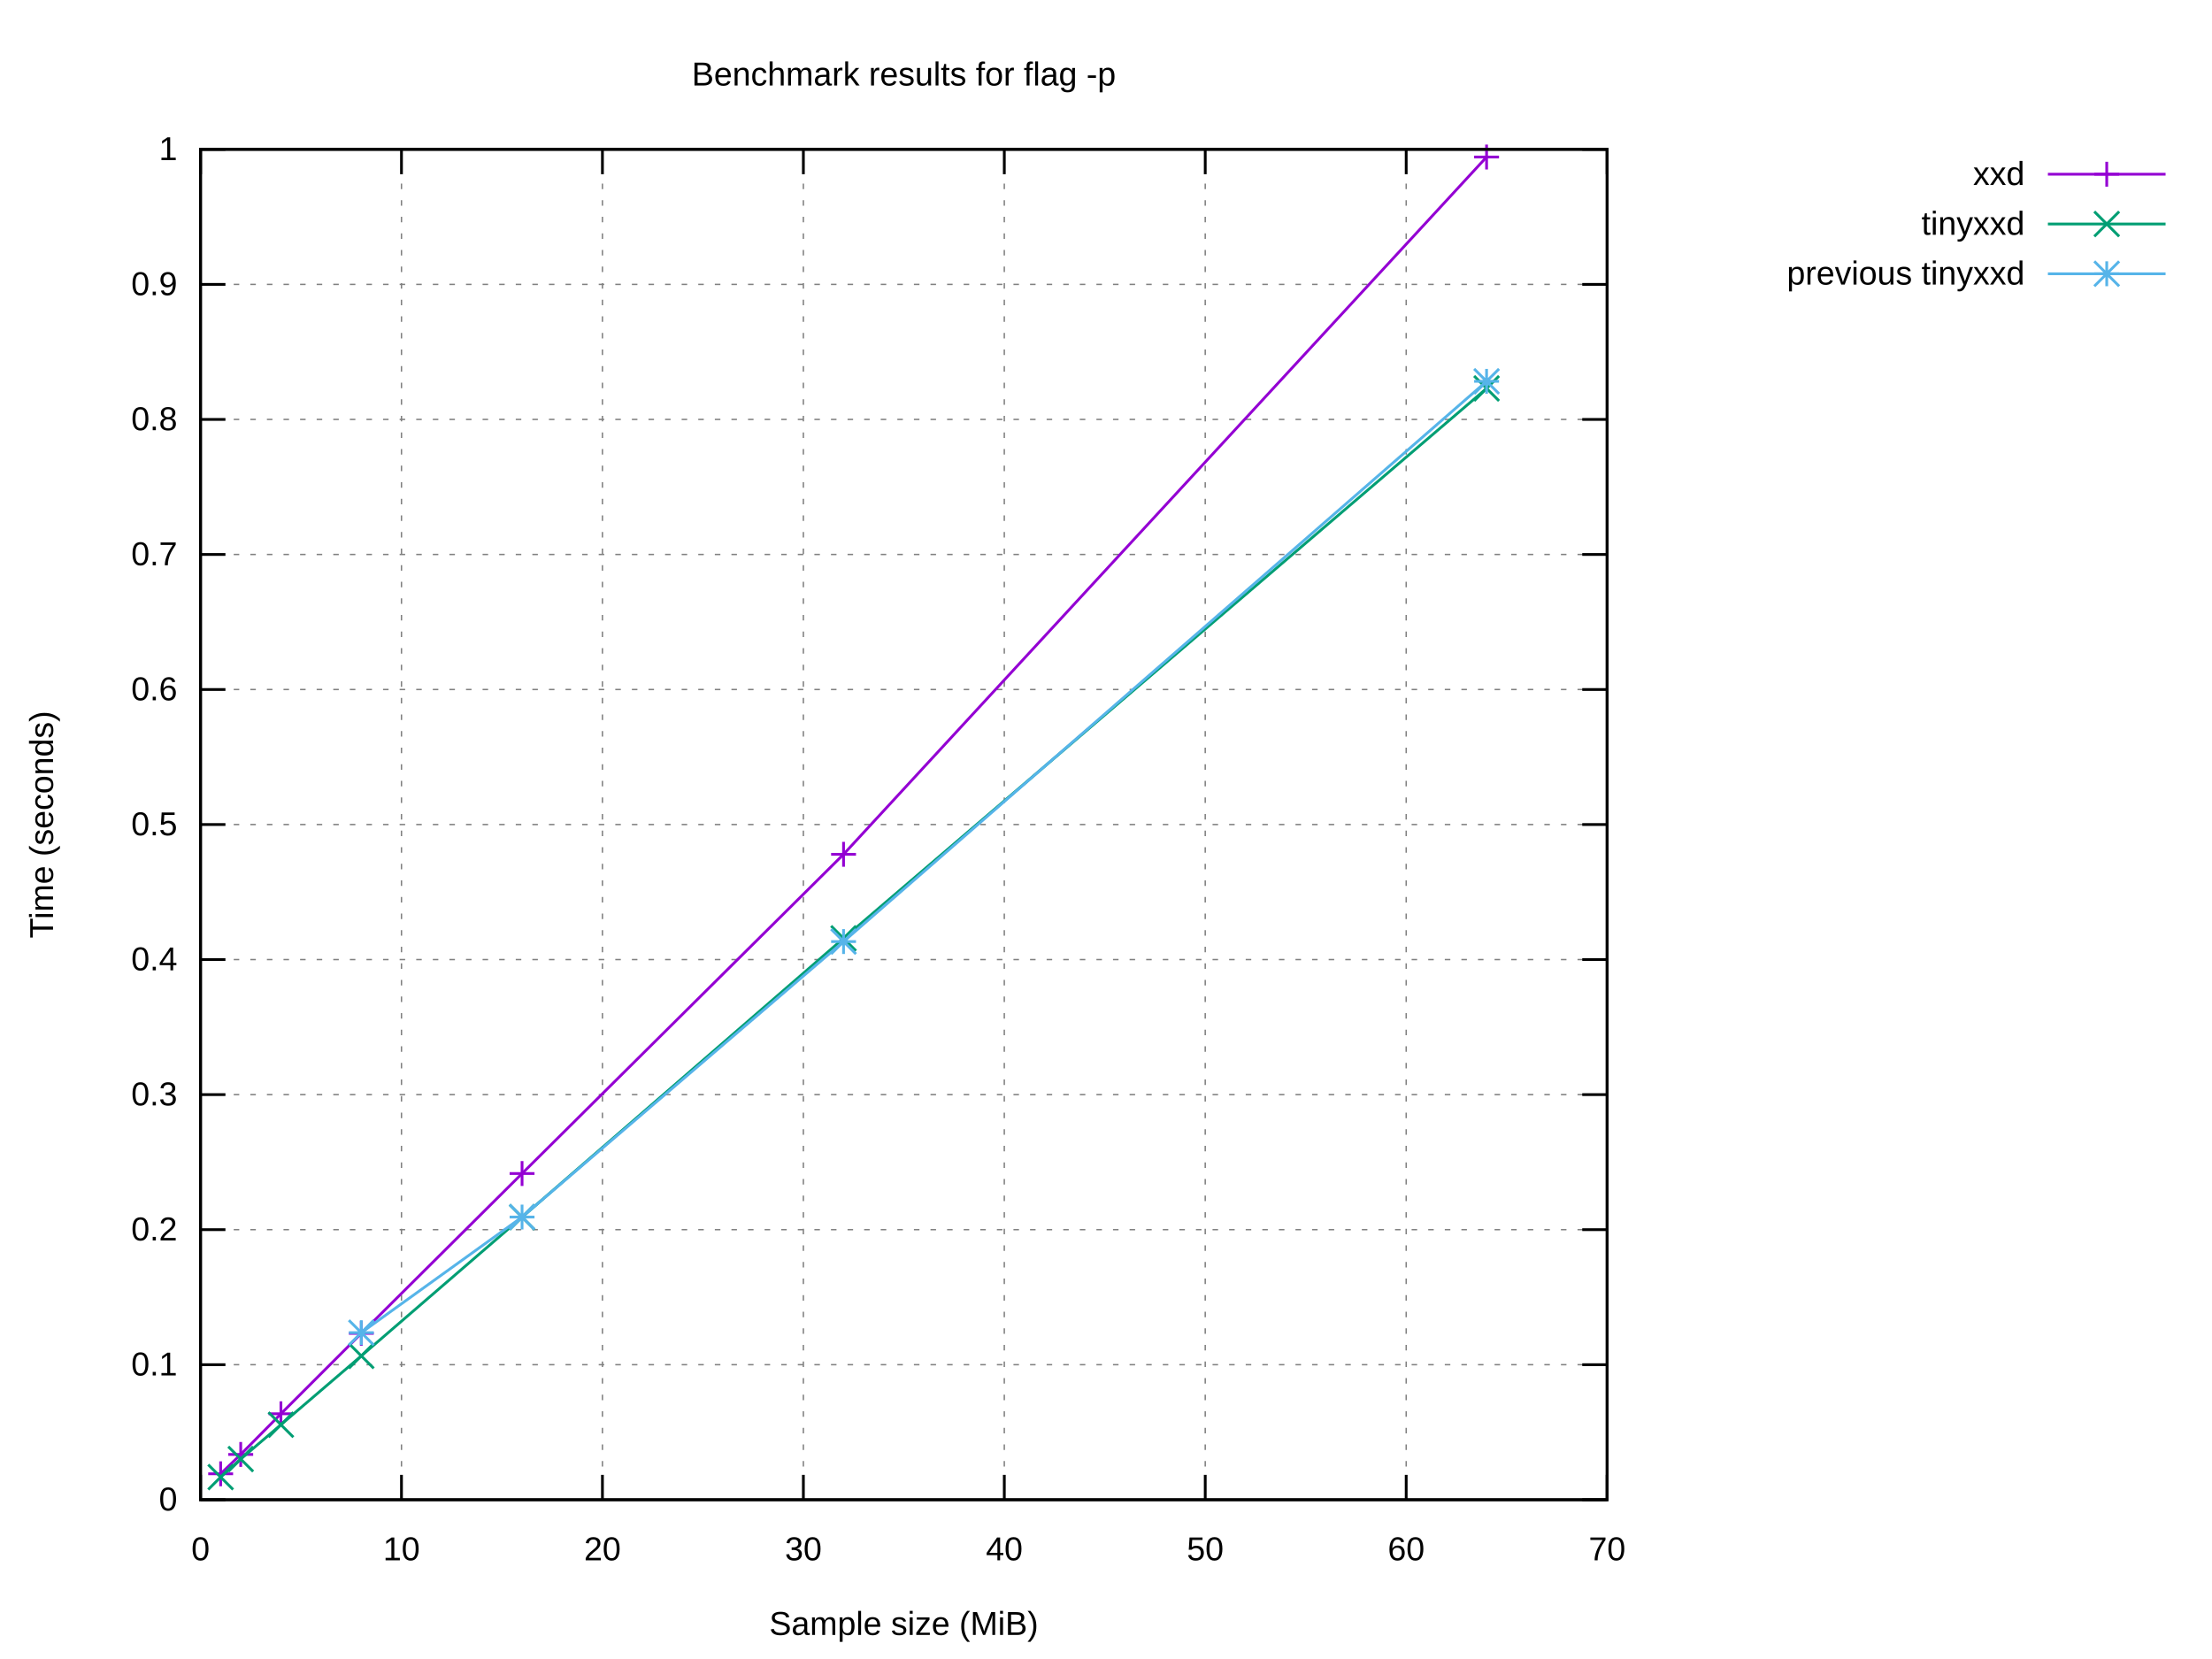
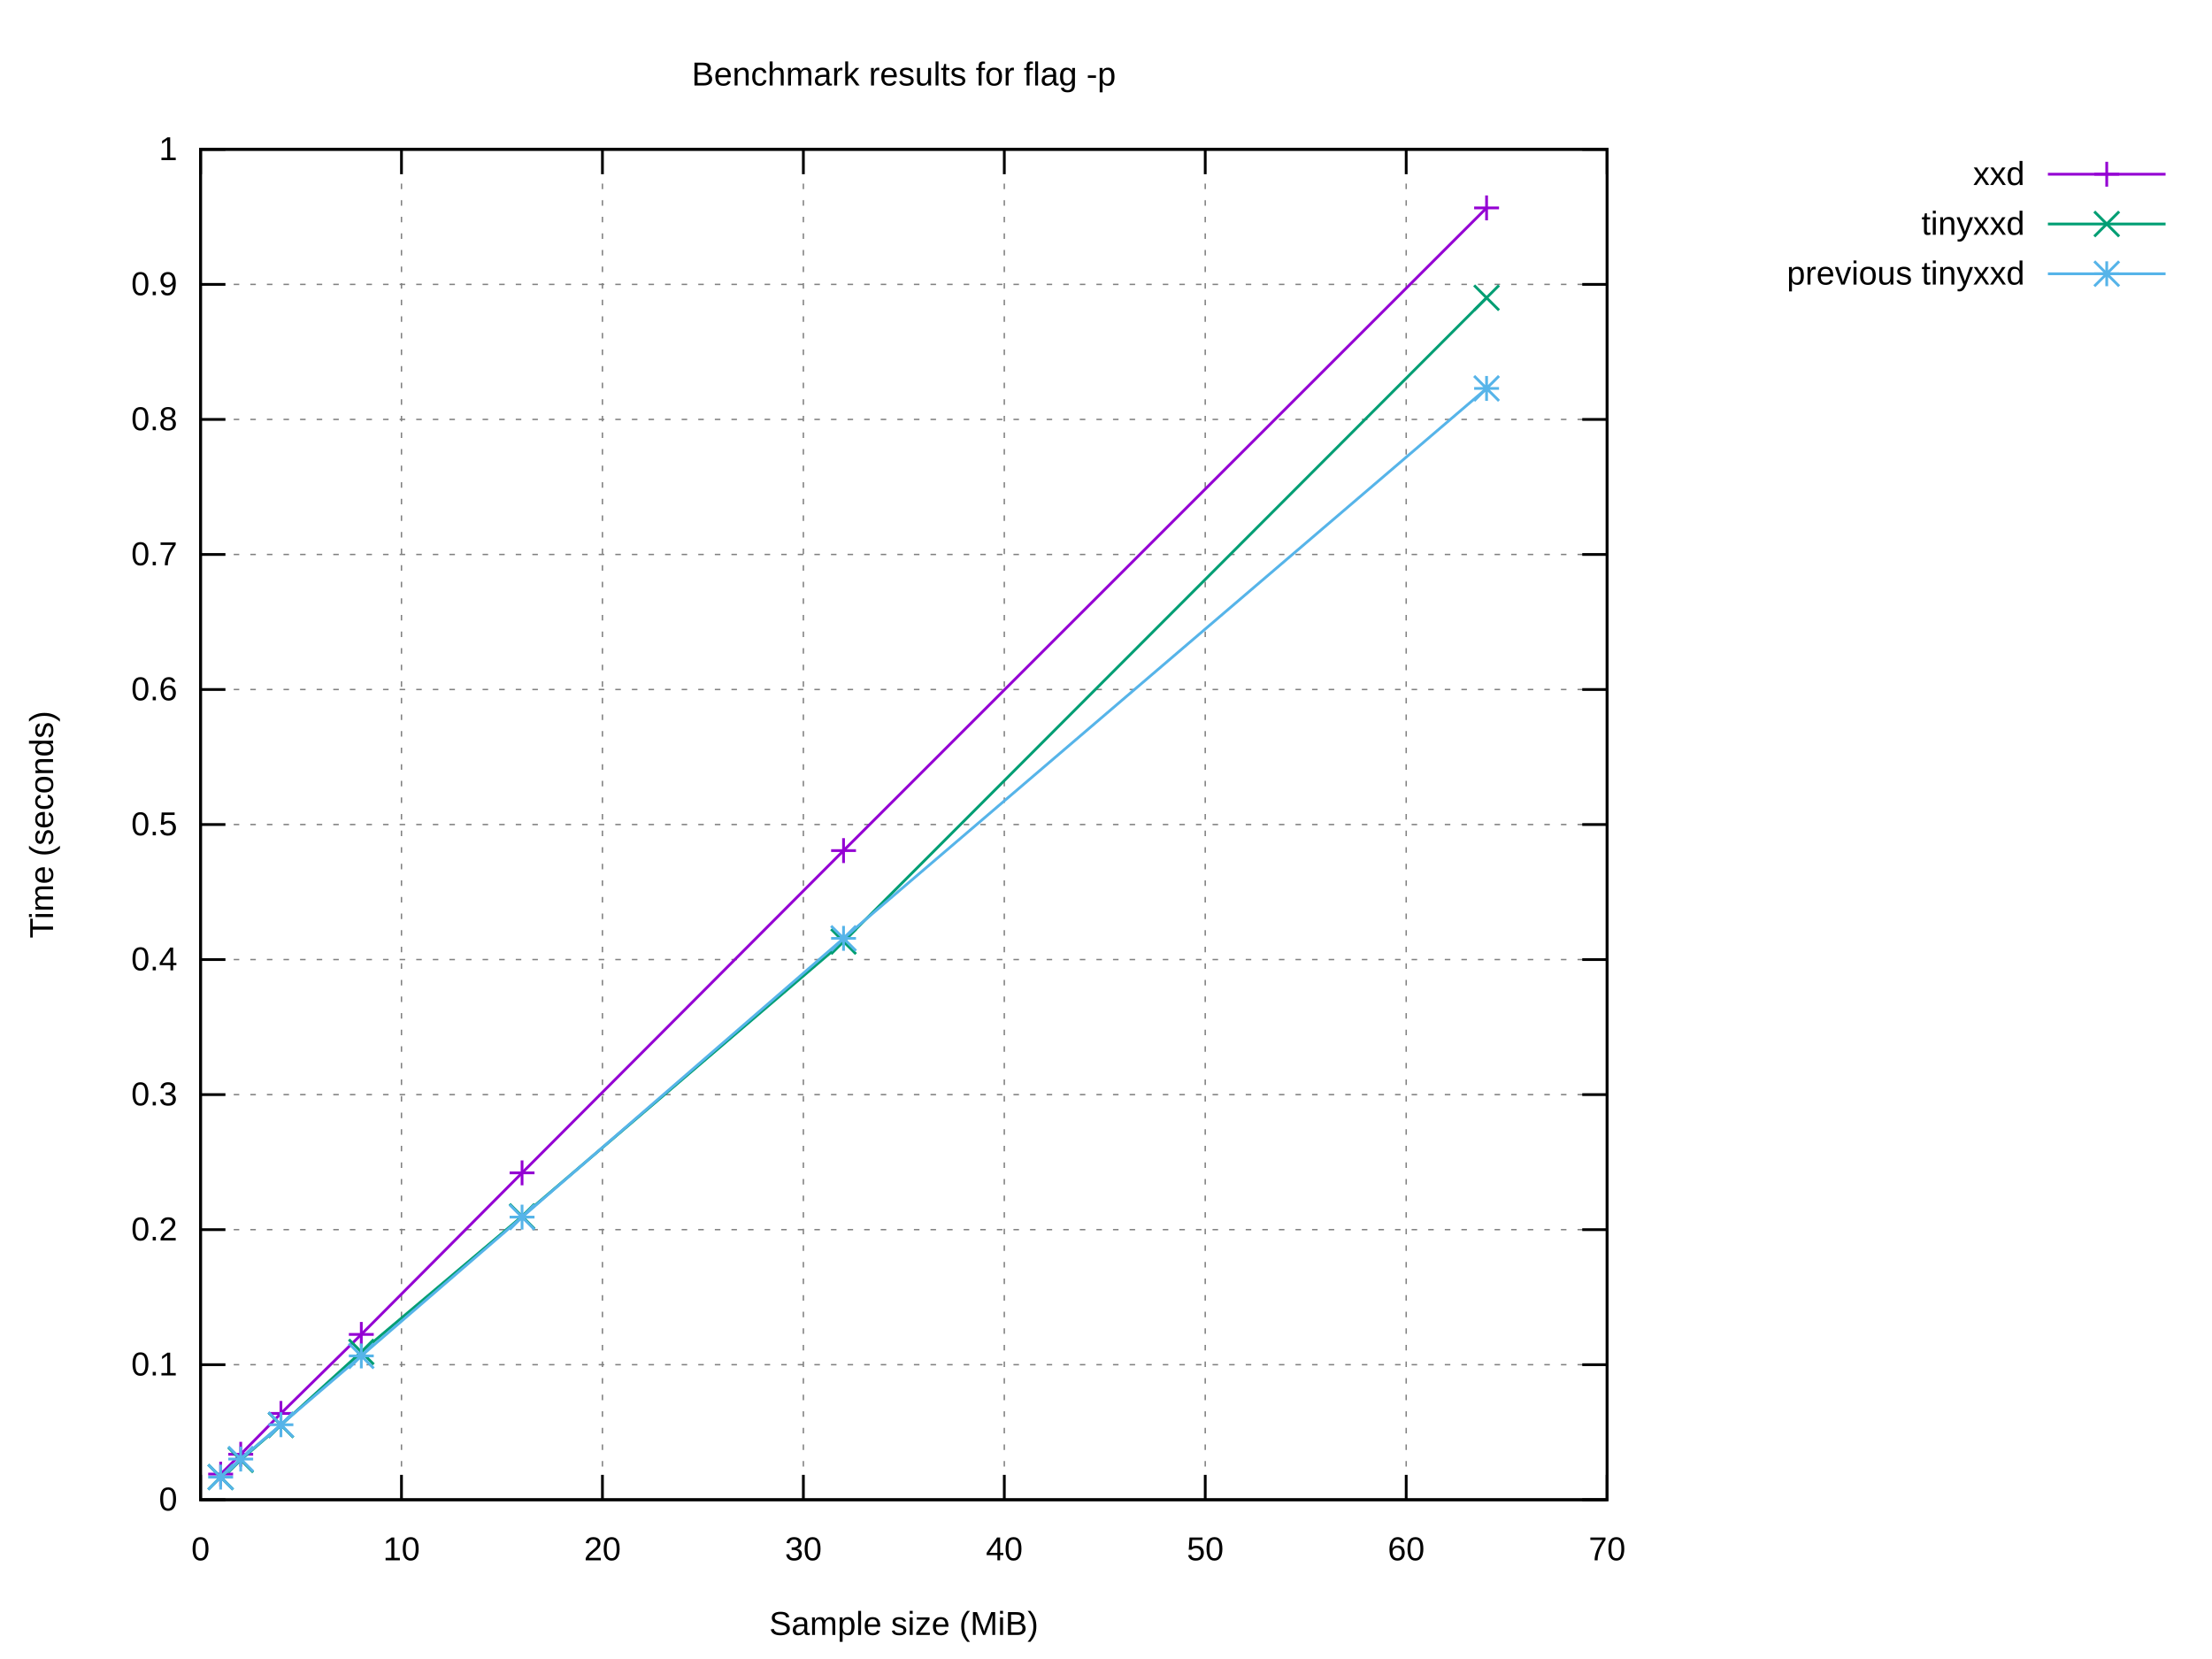
<svg xmlns="http://www.w3.org/2000/svg" xmlns:xlink="http://www.w3.org/1999/xlink" width="800" height="600" viewBox="0 0 800 600">
  <g id="gnuplot_canvas">
    <rect x="0" y="0" width="800" height="600" fill="#ffffff" />
    <defs>
      <circle id="gpDot" r="0.5" stroke-width="0.5" stroke="currentColor" />
      <path id="gpPt0" stroke-width="0.222" stroke="currentColor" d="M-1,0 h2 M0,-1 v2" />
      <path id="gpPt1" stroke-width="0.222" stroke="currentColor" d="M-1,-1 L1,1 M1,-1 L-1,1" />
      <path id="gpPt2" stroke-width="0.222" stroke="currentColor" d="M-1,0 L1,0 M0,-1 L0,1 M-1,-1 L1,1 M-1,1 L1,-1" />
      <rect id="gpPt3" stroke-width="0.222" stroke="currentColor" x="-1" y="-1" width="2" height="2" />
      <rect id="gpPt4" stroke-width="0.222" stroke="currentColor" fill="currentColor" x="-1" y="-1" width="2" height="2" />
      <circle id="gpPt5" stroke-width="0.222" stroke="currentColor" cx="0" cy="0" r="1" />
      <use xlink:href="#gpPt5" id="gpPt6" fill="currentColor" stroke="none" />
      <path id="gpPt7" stroke-width="0.222" stroke="currentColor" d="M0,-1.33 L-1.33,0.67 L1.33,0.67 z" />
      <use xlink:href="#gpPt7" id="gpPt8" fill="currentColor" stroke="none" />
      <use xlink:href="#gpPt7" id="gpPt9" stroke="currentColor" transform="rotate(180)" />
      <use xlink:href="#gpPt9" id="gpPt10" fill="currentColor" stroke="none" />
      <use xlink:href="#gpPt3" id="gpPt11" stroke="currentColor" transform="rotate(45)" />
      <use xlink:href="#gpPt11" id="gpPt12" fill="currentColor" stroke="none" />
      <path id="gpPt13" stroke-width="0.222" stroke="currentColor" d="M0,1.330 L1.265,0.411 L0.782,-1.067 L-0.782,-1.076 L-1.265,0.411 z" />
      <use xlink:href="#gpPt13" id="gpPt14" fill="currentColor" stroke="none" />
      <filter id="textbox" filterUnits="objectBoundingBox" x="0" y="0" height="1" width="1">
        <feFlood flood-color="#FFFFFF" flood-opacity="1" result="bgnd" />
        <feComposite in="SourceGraphic" in2="bgnd" operator="atop" />
      </filter>
      <filter id="greybox" filterUnits="objectBoundingBox" x="0" y="0" height="1" width="1">
        <feFlood flood-color="lightgrey" flood-opacity="1" result="grey" />
        <feComposite in="SourceGraphic" in2="grey" operator="atop" />
      </filter>
    </defs>
    <g fill="none" color="#FFFFFF" stroke="currentColor" stroke-width="1.00" stroke-linecap="butt" stroke-linejoin="miter">
</g>
    <g fill="none" color="black" stroke="currentColor" stroke-width="1.00" stroke-linecap="butt" stroke-linejoin="miter">
</g>
    <g fill="none" color="black" stroke="black" stroke-width="0.50" stroke-linecap="butt" stroke-linejoin="miter">
</g>
    <g fill="none" color="gray" stroke="currentColor" stroke-width="0.50" stroke-linecap="butt" stroke-linejoin="miter">
      <path stroke="gray" stroke-dasharray="2,4" class="gridline" d="M72.53,542.40 L581.24,542.40  " />
    </g>
    <g fill="none" color="gray" stroke="gray" stroke-width="1.00" stroke-linecap="butt" stroke-linejoin="miter">
</g>
    <g fill="none" color="black" stroke="currentColor" stroke-width="1.00" stroke-linecap="butt" stroke-linejoin="miter">
      <path stroke="black" d="M72.53,542.40 L81.53,542.40 M581.24,542.40 L572.24,542.40  " />
      <g transform="translate(64.14,546.30)" stroke="none" fill="black" font-family="Arial" font-size="12.00" text-anchor="end">
        <text>
          <tspan font-family="Arial"> 0</tspan>
        </text>
      </g>
    </g>
    <g fill="none" color="black" stroke="currentColor" stroke-width="1.00" stroke-linecap="butt" stroke-linejoin="miter">
</g>
    <g fill="none" color="black" stroke="black" stroke-width="0.50" stroke-linecap="butt" stroke-linejoin="miter">
</g>
    <g fill="none" color="gray" stroke="currentColor" stroke-width="0.50" stroke-linecap="butt" stroke-linejoin="miter">
      <path stroke="gray" stroke-dasharray="2,4" class="gridline" d="M72.53,493.56 L581.24,493.56  " />
    </g>
    <g fill="none" color="gray" stroke="gray" stroke-width="1.00" stroke-linecap="butt" stroke-linejoin="miter">
</g>
    <g fill="none" color="black" stroke="currentColor" stroke-width="1.00" stroke-linecap="butt" stroke-linejoin="miter">
      <path stroke="black" d="M72.53,493.56 L81.53,493.56 M581.24,493.56 L572.24,493.56  " />
      <g transform="translate(64.14,497.46)" stroke="none" fill="black" font-family="Arial" font-size="12.00" text-anchor="end">
        <text>
          <tspan font-family="Arial"> 0.1</tspan>
        </text>
      </g>
    </g>
    <g fill="none" color="black" stroke="currentColor" stroke-width="1.00" stroke-linecap="butt" stroke-linejoin="miter">
</g>
    <g fill="none" color="black" stroke="black" stroke-width="0.50" stroke-linecap="butt" stroke-linejoin="miter">
</g>
    <g fill="none" color="gray" stroke="currentColor" stroke-width="0.50" stroke-linecap="butt" stroke-linejoin="miter">
      <path stroke="gray" stroke-dasharray="2,4" class="gridline" d="M72.53,444.72 L581.24,444.72  " />
    </g>
    <g fill="none" color="gray" stroke="gray" stroke-width="1.00" stroke-linecap="butt" stroke-linejoin="miter">
</g>
    <g fill="none" color="black" stroke="currentColor" stroke-width="1.00" stroke-linecap="butt" stroke-linejoin="miter">
      <path stroke="black" d="M72.53,444.72 L81.53,444.72 M581.24,444.72 L572.24,444.72  " />
      <g transform="translate(64.14,448.62)" stroke="none" fill="black" font-family="Arial" font-size="12.00" text-anchor="end">
        <text>
          <tspan font-family="Arial"> 0.2</tspan>
        </text>
      </g>
    </g>
    <g fill="none" color="black" stroke="currentColor" stroke-width="1.00" stroke-linecap="butt" stroke-linejoin="miter">
</g>
    <g fill="none" color="black" stroke="black" stroke-width="0.50" stroke-linecap="butt" stroke-linejoin="miter">
</g>
    <g fill="none" color="gray" stroke="currentColor" stroke-width="0.50" stroke-linecap="butt" stroke-linejoin="miter">
      <path stroke="gray" stroke-dasharray="2,4" class="gridline" d="M72.53,395.88 L581.24,395.88  " />
    </g>
    <g fill="none" color="gray" stroke="gray" stroke-width="1.00" stroke-linecap="butt" stroke-linejoin="miter">
</g>
    <g fill="none" color="black" stroke="currentColor" stroke-width="1.00" stroke-linecap="butt" stroke-linejoin="miter">
      <path stroke="black" d="M72.53,395.88 L81.53,395.88 M581.24,395.88 L572.24,395.88  " />
      <g transform="translate(64.14,399.78)" stroke="none" fill="black" font-family="Arial" font-size="12.00" text-anchor="end">
        <text>
          <tspan font-family="Arial"> 0.3</tspan>
        </text>
      </g>
    </g>
    <g fill="none" color="black" stroke="currentColor" stroke-width="1.00" stroke-linecap="butt" stroke-linejoin="miter">
</g>
    <g fill="none" color="black" stroke="black" stroke-width="0.50" stroke-linecap="butt" stroke-linejoin="miter">
</g>
    <g fill="none" color="gray" stroke="currentColor" stroke-width="0.50" stroke-linecap="butt" stroke-linejoin="miter">
      <path stroke="gray" stroke-dasharray="2,4" class="gridline" d="M72.53,347.04 L581.24,347.04  " />
    </g>
    <g fill="none" color="gray" stroke="gray" stroke-width="1.00" stroke-linecap="butt" stroke-linejoin="miter">
</g>
    <g fill="none" color="black" stroke="currentColor" stroke-width="1.00" stroke-linecap="butt" stroke-linejoin="miter">
      <path stroke="black" d="M72.53,347.04 L81.53,347.04 M581.24,347.04 L572.24,347.04  " />
      <g transform="translate(64.14,350.94)" stroke="none" fill="black" font-family="Arial" font-size="12.00" text-anchor="end">
        <text>
          <tspan font-family="Arial"> 0.4</tspan>
        </text>
      </g>
    </g>
    <g fill="none" color="black" stroke="currentColor" stroke-width="1.00" stroke-linecap="butt" stroke-linejoin="miter">
</g>
    <g fill="none" color="black" stroke="black" stroke-width="0.50" stroke-linecap="butt" stroke-linejoin="miter">
</g>
    <g fill="none" color="gray" stroke="currentColor" stroke-width="0.50" stroke-linecap="butt" stroke-linejoin="miter">
      <path stroke="gray" stroke-dasharray="2,4" class="gridline" d="M72.53,298.20 L581.24,298.20  " />
    </g>
    <g fill="none" color="gray" stroke="gray" stroke-width="1.00" stroke-linecap="butt" stroke-linejoin="miter">
</g>
    <g fill="none" color="black" stroke="currentColor" stroke-width="1.00" stroke-linecap="butt" stroke-linejoin="miter">
      <path stroke="black" d="M72.53,298.20 L81.53,298.20 M581.24,298.20 L572.24,298.20  " />
      <g transform="translate(64.14,302.10)" stroke="none" fill="black" font-family="Arial" font-size="12.00" text-anchor="end">
        <text>
          <tspan font-family="Arial"> 0.5</tspan>
        </text>
      </g>
    </g>
    <g fill="none" color="black" stroke="currentColor" stroke-width="1.00" stroke-linecap="butt" stroke-linejoin="miter">
</g>
    <g fill="none" color="black" stroke="black" stroke-width="0.50" stroke-linecap="butt" stroke-linejoin="miter">
</g>
    <g fill="none" color="gray" stroke="currentColor" stroke-width="0.50" stroke-linecap="butt" stroke-linejoin="miter">
      <path stroke="gray" stroke-dasharray="2,4" class="gridline" d="M72.53,249.37 L581.24,249.37  " />
    </g>
    <g fill="none" color="gray" stroke="gray" stroke-width="1.00" stroke-linecap="butt" stroke-linejoin="miter">
</g>
    <g fill="none" color="black" stroke="currentColor" stroke-width="1.00" stroke-linecap="butt" stroke-linejoin="miter">
      <path stroke="black" d="M72.53,249.37 L81.53,249.37 M581.24,249.37 L572.24,249.37  " />
      <g transform="translate(64.14,253.27)" stroke="none" fill="black" font-family="Arial" font-size="12.00" text-anchor="end">
        <text>
          <tspan font-family="Arial"> 0.6</tspan>
        </text>
      </g>
    </g>
    <g fill="none" color="black" stroke="currentColor" stroke-width="1.00" stroke-linecap="butt" stroke-linejoin="miter">
</g>
    <g fill="none" color="black" stroke="black" stroke-width="0.50" stroke-linecap="butt" stroke-linejoin="miter">
</g>
    <g fill="none" color="gray" stroke="currentColor" stroke-width="0.50" stroke-linecap="butt" stroke-linejoin="miter">
      <path stroke="gray" stroke-dasharray="2,4" class="gridline" d="M72.53,200.53 L581.24,200.53  " />
    </g>
    <g fill="none" color="gray" stroke="gray" stroke-width="1.00" stroke-linecap="butt" stroke-linejoin="miter">
</g>
    <g fill="none" color="black" stroke="currentColor" stroke-width="1.00" stroke-linecap="butt" stroke-linejoin="miter">
      <path stroke="black" d="M72.53,200.53 L81.53,200.53 M581.24,200.53 L572.24,200.53  " />
      <g transform="translate(64.14,204.43)" stroke="none" fill="black" font-family="Arial" font-size="12.00" text-anchor="end">
        <text>
          <tspan font-family="Arial"> 0.7</tspan>
        </text>
      </g>
    </g>
    <g fill="none" color="black" stroke="currentColor" stroke-width="1.00" stroke-linecap="butt" stroke-linejoin="miter">
</g>
    <g fill="none" color="black" stroke="black" stroke-width="0.50" stroke-linecap="butt" stroke-linejoin="miter">
</g>
    <g fill="none" color="gray" stroke="currentColor" stroke-width="0.50" stroke-linecap="butt" stroke-linejoin="miter">
      <path stroke="gray" stroke-dasharray="2,4" class="gridline" d="M72.53,151.69 L581.24,151.69  " />
    </g>
    <g fill="none" color="gray" stroke="gray" stroke-width="1.00" stroke-linecap="butt" stroke-linejoin="miter">
</g>
    <g fill="none" color="black" stroke="currentColor" stroke-width="1.00" stroke-linecap="butt" stroke-linejoin="miter">
      <path stroke="black" d="M72.53,151.69 L81.53,151.69 M581.24,151.69 L572.24,151.69  " />
      <g transform="translate(64.14,155.59)" stroke="none" fill="black" font-family="Arial" font-size="12.00" text-anchor="end">
        <text>
          <tspan font-family="Arial"> 0.8</tspan>
        </text>
      </g>
    </g>
    <g fill="none" color="black" stroke="currentColor" stroke-width="1.00" stroke-linecap="butt" stroke-linejoin="miter">
</g>
    <g fill="none" color="black" stroke="black" stroke-width="0.50" stroke-linecap="butt" stroke-linejoin="miter">
</g>
    <g fill="none" color="gray" stroke="currentColor" stroke-width="0.50" stroke-linecap="butt" stroke-linejoin="miter">
      <path stroke="gray" stroke-dasharray="2,4" class="gridline" d="M72.53,102.85 L581.24,102.85  " />
    </g>
    <g fill="none" color="gray" stroke="gray" stroke-width="1.00" stroke-linecap="butt" stroke-linejoin="miter">
</g>
    <g fill="none" color="black" stroke="currentColor" stroke-width="1.00" stroke-linecap="butt" stroke-linejoin="miter">
      <path stroke="black" d="M72.53,102.85 L81.53,102.85 M581.24,102.85 L572.24,102.85  " />
      <g transform="translate(64.14,106.75)" stroke="none" fill="black" font-family="Arial" font-size="12.00" text-anchor="end">
        <text>
          <tspan font-family="Arial"> 0.9</tspan>
        </text>
      </g>
    </g>
    <g fill="none" color="black" stroke="currentColor" stroke-width="1.00" stroke-linecap="butt" stroke-linejoin="miter">
</g>
    <g fill="none" color="black" stroke="black" stroke-width="0.50" stroke-linecap="butt" stroke-linejoin="miter">
</g>
    <g fill="none" color="gray" stroke="currentColor" stroke-width="0.50" stroke-linecap="butt" stroke-linejoin="miter">
      <path stroke="gray" stroke-dasharray="2,4" class="gridline" d="M72.53,54.01 L581.24,54.01  " />
    </g>
    <g fill="none" color="gray" stroke="gray" stroke-width="1.00" stroke-linecap="butt" stroke-linejoin="miter">
</g>
    <g fill="none" color="black" stroke="currentColor" stroke-width="1.00" stroke-linecap="butt" stroke-linejoin="miter">
      <path stroke="black" d="M72.53,54.01 L81.53,54.01 M581.24,54.01 L572.24,54.01  " />
      <g transform="translate(64.14,57.91)" stroke="none" fill="black" font-family="Arial" font-size="12.00" text-anchor="end">
        <text>
          <tspan font-family="Arial"> 1</tspan>
        </text>
      </g>
    </g>
    <g fill="none" color="black" stroke="currentColor" stroke-width="1.00" stroke-linecap="butt" stroke-linejoin="miter">
</g>
    <g fill="none" color="black" stroke="black" stroke-width="0.50" stroke-linecap="butt" stroke-linejoin="miter">
</g>
    <g fill="none" color="gray" stroke="currentColor" stroke-width="0.50" stroke-linecap="butt" stroke-linejoin="miter">
      <path stroke="gray" stroke-dasharray="2,4" class="gridline" d="M72.53,542.40 L72.53,54.01  " />
    </g>
    <g fill="none" color="gray" stroke="gray" stroke-width="1.00" stroke-linecap="butt" stroke-linejoin="miter">
</g>
    <g fill="none" color="black" stroke="currentColor" stroke-width="1.00" stroke-linecap="butt" stroke-linejoin="miter">
      <path stroke="black" d="M72.53,542.40 L72.53,533.40 M72.53,54.01 L72.53,63.01  " />
      <g transform="translate(72.53,564.30)" stroke="none" fill="black" font-family="Arial" font-size="12.00" text-anchor="middle">
        <text>
          <tspan font-family="Arial"> 0</tspan>
        </text>
      </g>
    </g>
    <g fill="none" color="black" stroke="currentColor" stroke-width="1.00" stroke-linecap="butt" stroke-linejoin="miter">
</g>
    <g fill="none" color="black" stroke="black" stroke-width="0.50" stroke-linecap="butt" stroke-linejoin="miter">
</g>
    <g fill="none" color="gray" stroke="currentColor" stroke-width="0.50" stroke-linecap="butt" stroke-linejoin="miter">
      <path stroke="gray" stroke-dasharray="2,4" class="gridline" d="M145.20,542.40 L145.20,54.01  " />
    </g>
    <g fill="none" color="gray" stroke="gray" stroke-width="1.00" stroke-linecap="butt" stroke-linejoin="miter">
</g>
    <g fill="none" color="black" stroke="currentColor" stroke-width="1.00" stroke-linecap="butt" stroke-linejoin="miter">
      <path stroke="black" d="M145.20,542.40 L145.20,533.40 M145.20,54.01 L145.20,63.01  " />
      <g transform="translate(145.20,564.30)" stroke="none" fill="black" font-family="Arial" font-size="12.00" text-anchor="middle">
        <text>
          <tspan font-family="Arial"> 10</tspan>
        </text>
      </g>
    </g>
    <g fill="none" color="black" stroke="currentColor" stroke-width="1.00" stroke-linecap="butt" stroke-linejoin="miter">
</g>
    <g fill="none" color="black" stroke="black" stroke-width="0.50" stroke-linecap="butt" stroke-linejoin="miter">
</g>
    <g fill="none" color="gray" stroke="currentColor" stroke-width="0.50" stroke-linecap="butt" stroke-linejoin="miter">
      <path stroke="gray" stroke-dasharray="2,4" class="gridline" d="M217.88,542.40 L217.88,54.01  " />
    </g>
    <g fill="none" color="gray" stroke="gray" stroke-width="1.00" stroke-linecap="butt" stroke-linejoin="miter">
</g>
    <g fill="none" color="black" stroke="currentColor" stroke-width="1.00" stroke-linecap="butt" stroke-linejoin="miter">
      <path stroke="black" d="M217.88,542.40 L217.88,533.40 M217.88,54.01 L217.88,63.01  " />
      <g transform="translate(217.88,564.30)" stroke="none" fill="black" font-family="Arial" font-size="12.00" text-anchor="middle">
        <text>
          <tspan font-family="Arial"> 20</tspan>
        </text>
      </g>
    </g>
    <g fill="none" color="black" stroke="currentColor" stroke-width="1.00" stroke-linecap="butt" stroke-linejoin="miter">
</g>
    <g fill="none" color="black" stroke="black" stroke-width="0.50" stroke-linecap="butt" stroke-linejoin="miter">
</g>
    <g fill="none" color="gray" stroke="currentColor" stroke-width="0.50" stroke-linecap="butt" stroke-linejoin="miter">
      <path stroke="gray" stroke-dasharray="2,4" class="gridline" d="M290.55,542.40 L290.55,54.01  " />
    </g>
    <g fill="none" color="gray" stroke="gray" stroke-width="1.00" stroke-linecap="butt" stroke-linejoin="miter">
</g>
    <g fill="none" color="black" stroke="currentColor" stroke-width="1.00" stroke-linecap="butt" stroke-linejoin="miter">
      <path stroke="black" d="M290.55,542.40 L290.55,533.40 M290.55,54.01 L290.55,63.01  " />
      <g transform="translate(290.55,564.30)" stroke="none" fill="black" font-family="Arial" font-size="12.00" text-anchor="middle">
        <text>
          <tspan font-family="Arial"> 30</tspan>
        </text>
      </g>
    </g>
    <g fill="none" color="black" stroke="currentColor" stroke-width="1.00" stroke-linecap="butt" stroke-linejoin="miter">
</g>
    <g fill="none" color="black" stroke="black" stroke-width="0.50" stroke-linecap="butt" stroke-linejoin="miter">
</g>
    <g fill="none" color="gray" stroke="currentColor" stroke-width="0.50" stroke-linecap="butt" stroke-linejoin="miter">
      <path stroke="gray" stroke-dasharray="2,4" class="gridline" d="M363.22,542.40 L363.22,54.01  " />
    </g>
    <g fill="none" color="gray" stroke="gray" stroke-width="1.00" stroke-linecap="butt" stroke-linejoin="miter">
</g>
    <g fill="none" color="black" stroke="currentColor" stroke-width="1.00" stroke-linecap="butt" stroke-linejoin="miter">
      <path stroke="black" d="M363.22,542.40 L363.22,533.40 M363.22,54.01 L363.22,63.01  " />
      <g transform="translate(363.22,564.30)" stroke="none" fill="black" font-family="Arial" font-size="12.00" text-anchor="middle">
        <text>
          <tspan font-family="Arial"> 40</tspan>
        </text>
      </g>
    </g>
    <g fill="none" color="black" stroke="currentColor" stroke-width="1.00" stroke-linecap="butt" stroke-linejoin="miter">
</g>
    <g fill="none" color="black" stroke="black" stroke-width="0.50" stroke-linecap="butt" stroke-linejoin="miter">
</g>
    <g fill="none" color="gray" stroke="currentColor" stroke-width="0.50" stroke-linecap="butt" stroke-linejoin="miter">
      <path stroke="gray" stroke-dasharray="2,4" class="gridline" d="M435.89,542.40 L435.89,54.01  " />
    </g>
    <g fill="none" color="gray" stroke="gray" stroke-width="1.00" stroke-linecap="butt" stroke-linejoin="miter">
</g>
    <g fill="none" color="black" stroke="currentColor" stroke-width="1.00" stroke-linecap="butt" stroke-linejoin="miter">
      <path stroke="black" d="M435.89,542.40 L435.89,533.40 M435.89,54.01 L435.89,63.01  " />
      <g transform="translate(435.89,564.30)" stroke="none" fill="black" font-family="Arial" font-size="12.00" text-anchor="middle">
        <text>
          <tspan font-family="Arial"> 50</tspan>
        </text>
      </g>
    </g>
    <g fill="none" color="black" stroke="currentColor" stroke-width="1.00" stroke-linecap="butt" stroke-linejoin="miter">
</g>
    <g fill="none" color="black" stroke="black" stroke-width="0.50" stroke-linecap="butt" stroke-linejoin="miter">
</g>
    <g fill="none" color="gray" stroke="currentColor" stroke-width="0.50" stroke-linecap="butt" stroke-linejoin="miter">
      <path stroke="gray" stroke-dasharray="2,4" class="gridline" d="M508.57,542.40 L508.57,54.01  " />
    </g>
    <g fill="none" color="gray" stroke="gray" stroke-width="1.00" stroke-linecap="butt" stroke-linejoin="miter">
</g>
    <g fill="none" color="black" stroke="currentColor" stroke-width="1.00" stroke-linecap="butt" stroke-linejoin="miter">
      <path stroke="black" d="M508.57,542.40 L508.57,533.40 M508.57,54.01 L508.57,63.01  " />
      <g transform="translate(508.57,564.30)" stroke="none" fill="black" font-family="Arial" font-size="12.00" text-anchor="middle">
        <text>
          <tspan font-family="Arial"> 60</tspan>
        </text>
      </g>
    </g>
    <g fill="none" color="black" stroke="currentColor" stroke-width="1.00" stroke-linecap="butt" stroke-linejoin="miter">
</g>
    <g fill="none" color="black" stroke="black" stroke-width="0.50" stroke-linecap="butt" stroke-linejoin="miter">
</g>
    <g fill="none" color="gray" stroke="currentColor" stroke-width="0.50" stroke-linecap="butt" stroke-linejoin="miter">
      <path stroke="gray" stroke-dasharray="2,4" class="gridline" d="M581.24,542.40 L581.24,54.01  " />
    </g>
    <g fill="none" color="gray" stroke="gray" stroke-width="1.00" stroke-linecap="butt" stroke-linejoin="miter">
</g>
    <g fill="none" color="black" stroke="currentColor" stroke-width="1.00" stroke-linecap="butt" stroke-linejoin="miter">
      <path stroke="black" d="M581.24,542.40 L581.24,533.40 M581.24,54.01 L581.24,63.01  " />
      <g transform="translate(581.24,564.30)" stroke="none" fill="black" font-family="Arial" font-size="12.00" text-anchor="middle">
        <text>
          <tspan font-family="Arial"> 70</tspan>
        </text>
      </g>
    </g>
    <g fill="none" color="black" stroke="currentColor" stroke-width="1.00" stroke-linecap="butt" stroke-linejoin="miter">
</g>
    <g fill="none" color="black" stroke="currentColor" stroke-width="1.00" stroke-linecap="butt" stroke-linejoin="miter">
      <path stroke="black" d="M72.53,54.01 L72.53,542.40 L581.24,542.40 L581.24,54.01 L72.53,54.01 Z  " />
    </g>
    <g fill="none" color="black" stroke="currentColor" stroke-width="1.00" stroke-linecap="butt" stroke-linejoin="miter">
</g>
    <g id="gnuplot_plot_1">
      <g fill="none" color="black" stroke="currentColor" stroke-width="1.00" stroke-linecap="butt" stroke-linejoin="miter">
        <g transform="translate(732.26,66.91)" stroke="none" fill="black" font-family="Arial" font-size="12.00" text-anchor="end">
          <text>
            <tspan font-family="Arial">xxd</tspan>
          </text>
        </g>
      </g>
      <g fill="none" color="black" stroke="currentColor" stroke-width="1.00" stroke-linecap="butt" stroke-linejoin="miter">
-         <path stroke="rgb(148,   0, 211)" d="M740.65,63.01 L783.21,63.01 M537.64,56.79 L305.08,308.97 L188.81,424.42 L130.67,482.23 L101.60,511.31 L87.06,526.02   L79.80,533.02  " />
-         <use xlink:href="#gpPt0" transform="translate(537.64,56.79) scale(4.50)" color="rgb(148,   0, 211)" />
-         <use xlink:href="#gpPt0" transform="translate(305.08,308.97) scale(4.50)" color="rgb(148,   0, 211)" />
-         <use xlink:href="#gpPt0" transform="translate(188.81,424.42) scale(4.50)" color="rgb(148,   0, 211)" />
-         <use xlink:href="#gpPt0" transform="translate(130.67,482.23) scale(4.50)" color="rgb(148,   0, 211)" />
-         <use xlink:href="#gpPt0" transform="translate(101.60,511.31) scale(4.50)" color="rgb(148,   0, 211)" />
-         <use xlink:href="#gpPt0" transform="translate(87.06,526.02) scale(4.50)" color="rgb(148,   0, 211)" />
-         <use xlink:href="#gpPt0" transform="translate(79.80,533.02) scale(4.50)" color="rgb(148,   0, 211)" />
+         <path stroke="rgb(148,   0, 211)" d="M740.65,63.01 L783.21,63.01 M537.64,75.19 L305.08,307.63 L188.81,424.18 L130.67,482.61 L101.60,511.18 L87.06,525.96   L79.80,533.13  " />
+         <use xlink:href="#gpPt0" transform="translate(537.64,75.19) scale(4.50)" color="rgb(148,   0, 211)" />
+         <use xlink:href="#gpPt0" transform="translate(305.08,307.63) scale(4.50)" color="rgb(148,   0, 211)" />
+         <use xlink:href="#gpPt0" transform="translate(188.81,424.18) scale(4.50)" color="rgb(148,   0, 211)" />
+         <use xlink:href="#gpPt0" transform="translate(130.67,482.61) scale(4.50)" color="rgb(148,   0, 211)" />
+         <use xlink:href="#gpPt0" transform="translate(101.60,511.18) scale(4.50)" color="rgb(148,   0, 211)" />
+         <use xlink:href="#gpPt0" transform="translate(87.06,525.96) scale(4.50)" color="rgb(148,   0, 211)" />
+         <use xlink:href="#gpPt0" transform="translate(79.80,533.13) scale(4.50)" color="rgb(148,   0, 211)" />
        <use xlink:href="#gpPt0" transform="translate(761.93,63.01) scale(4.50)" color="rgb(148,   0, 211)" />
      </g>
    </g>
    <g id="gnuplot_plot_2">
      <g fill="none" color="black" stroke="currentColor" stroke-width="1.00" stroke-linecap="butt" stroke-linejoin="miter">
        <g transform="translate(732.26,84.91)" stroke="none" fill="black" font-family="Arial" font-size="12.00" text-anchor="end">
          <text>
            <tspan font-family="Arial">tinyxxd</tspan>
          </text>
        </g>
      </g>
      <g fill="none" color="black" stroke="currentColor" stroke-width="1.00" stroke-linecap="butt" stroke-linejoin="miter">
-         <path stroke="rgb(  0, 158, 115)" d="M740.65,81.01 L783.21,81.01 M537.64,140.48 L305.08,339.37 L188.81,440.19 L130.67,490.38 L101.60,515.27 L87.06,527.69   L79.80,534.21  " />
-         <use xlink:href="#gpPt1" transform="translate(537.64,140.48) scale(4.50)" color="rgb(  0, 158, 115)" />
-         <use xlink:href="#gpPt1" transform="translate(305.08,339.37) scale(4.50)" color="rgb(  0, 158, 115)" />
-         <use xlink:href="#gpPt1" transform="translate(188.81,440.19) scale(4.50)" color="rgb(  0, 158, 115)" />
-         <use xlink:href="#gpPt1" transform="translate(130.67,490.38) scale(4.50)" color="rgb(  0, 158, 115)" />
-         <use xlink:href="#gpPt1" transform="translate(101.60,515.27) scale(4.50)" color="rgb(  0, 158, 115)" />
-         <use xlink:href="#gpPt1" transform="translate(87.06,527.69) scale(4.50)" color="rgb(  0, 158, 115)" />
-         <use xlink:href="#gpPt1" transform="translate(79.80,534.21) scale(4.50)" color="rgb(  0, 158, 115)" />
+         <path stroke="rgb(  0, 158, 115)" d="M740.65,81.01 L783.21,81.01 M537.64,107.70 L305.08,340.53 L188.81,439.91 L130.67,488.94 L101.60,515.39 L87.06,527.99   L79.80,534.20  " />
+         <use xlink:href="#gpPt1" transform="translate(537.64,107.70) scale(4.50)" color="rgb(  0, 158, 115)" />
+         <use xlink:href="#gpPt1" transform="translate(305.08,340.53) scale(4.50)" color="rgb(  0, 158, 115)" />
+         <use xlink:href="#gpPt1" transform="translate(188.81,439.91) scale(4.50)" color="rgb(  0, 158, 115)" />
+         <use xlink:href="#gpPt1" transform="translate(130.67,488.94) scale(4.50)" color="rgb(  0, 158, 115)" />
+         <use xlink:href="#gpPt1" transform="translate(101.60,515.39) scale(4.50)" color="rgb(  0, 158, 115)" />
+         <use xlink:href="#gpPt1" transform="translate(87.06,527.99) scale(4.50)" color="rgb(  0, 158, 115)" />
+         <use xlink:href="#gpPt1" transform="translate(79.80,534.20) scale(4.50)" color="rgb(  0, 158, 115)" />
        <use xlink:href="#gpPt1" transform="translate(761.93,81.01) scale(4.50)" color="rgb(  0, 158, 115)" />
      </g>
    </g>
    <g id="gnuplot_plot_3">
      <g fill="none" color="black" stroke="currentColor" stroke-width="1.00" stroke-linecap="butt" stroke-linejoin="miter">
        <g transform="translate(732.26,102.91)" stroke="none" fill="black" font-family="Arial" font-size="12.00" text-anchor="end">
          <text>
            <tspan font-family="Arial">previous tinyxxd</tspan>
          </text>
        </g>
      </g>
      <g fill="none" color="black" stroke="currentColor" stroke-width="1.00" stroke-linecap="butt" stroke-linejoin="miter">
-         <path stroke="rgb( 86, 180, 233)" d="M740.65,99.01 L783.21,99.01 M537.64,137.91 L305.08,340.53 L188.81,440.16 L130.67,481.98  " />
-         <use xlink:href="#gpPt2" transform="translate(537.64,137.91) scale(4.50)" color="rgb( 86, 180, 233)" />
-         <use xlink:href="#gpPt2" transform="translate(305.08,340.53) scale(4.50)" color="rgb( 86, 180, 233)" />
-         <use xlink:href="#gpPt2" transform="translate(188.81,440.16) scale(4.50)" color="rgb( 86, 180, 233)" />
-         <use xlink:href="#gpPt2" transform="translate(130.67,481.98) scale(4.50)" color="rgb( 86, 180, 233)" />
+         <path stroke="rgb( 86, 180, 233)" d="M740.65,99.01 L783.21,99.01 M537.64,140.48 L305.08,339.37 L188.81,440.19 L130.67,490.38 L101.60,515.27 L87.06,527.69   L79.80,534.21  " />
+         <use xlink:href="#gpPt2" transform="translate(537.64,140.48) scale(4.50)" color="rgb( 86, 180, 233)" />
+         <use xlink:href="#gpPt2" transform="translate(305.08,339.37) scale(4.50)" color="rgb( 86, 180, 233)" />
+         <use xlink:href="#gpPt2" transform="translate(188.81,440.19) scale(4.50)" color="rgb( 86, 180, 233)" />
+         <use xlink:href="#gpPt2" transform="translate(130.67,490.38) scale(4.50)" color="rgb( 86, 180, 233)" />
+         <use xlink:href="#gpPt2" transform="translate(101.60,515.27) scale(4.50)" color="rgb( 86, 180, 233)" />
+         <use xlink:href="#gpPt2" transform="translate(87.06,527.69) scale(4.50)" color="rgb( 86, 180, 233)" />
+         <use xlink:href="#gpPt2" transform="translate(79.80,534.21) scale(4.50)" color="rgb( 86, 180, 233)" />
        <use xlink:href="#gpPt2" transform="translate(761.93,99.01) scale(4.50)" color="rgb( 86, 180, 233)" />
      </g>
    </g>
    <g fill="none" color="#FFFFFF" stroke="rgb( 86, 180, 233)" stroke-width="2.00" stroke-linecap="butt" stroke-linejoin="miter">
</g>
    <g fill="none" color="black" stroke="currentColor" stroke-width="2.00" stroke-linecap="butt" stroke-linejoin="miter">
</g>
    <g fill="none" color="black" stroke="black" stroke-width="1.00" stroke-linecap="butt" stroke-linejoin="miter">
</g>
    <g fill="none" color="black" stroke="currentColor" stroke-width="1.00" stroke-linecap="butt" stroke-linejoin="miter">
      <path stroke="black" d="M72.53,54.01 L72.53,542.40 L581.24,542.40 L581.24,54.01 L72.53,54.01 Z  " />
      <g transform="translate(19.18,298.21) rotate(270.00)" stroke="none" fill="black" font-family="Arial" font-size="12.00" text-anchor="middle">
        <text>
          <tspan font-family="Arial">Time (seconds)</tspan>
        </text>
      </g>
    </g>
    <g fill="none" color="black" stroke="currentColor" stroke-width="1.00" stroke-linecap="butt" stroke-linejoin="miter">
      <g transform="translate(326.88,591.30)" stroke="none" fill="black" font-family="Arial" font-size="12.00" text-anchor="middle">
        <text>
          <tspan font-family="Arial">Sample size (MiB)</tspan>
        </text>
      </g>
    </g>
    <g fill="none" color="black" stroke="currentColor" stroke-width="1.00" stroke-linecap="butt" stroke-linejoin="miter">
</g>
    <g fill="none" color="black" stroke="currentColor" stroke-width="1.00" stroke-linecap="butt" stroke-linejoin="miter">
      <g transform="translate(326.88,30.91)" stroke="none" fill="black" font-family="Arial" font-size="12.00" text-anchor="middle">
        <text>
          <tspan font-family="Arial">Benchmark results for flag -p</tspan>
        </text>
      </g>
    </g>
    <g fill="none" color="black" stroke="currentColor" stroke-width="1.00" stroke-linecap="butt" stroke-linejoin="miter">
</g>
  </g>
</svg>
